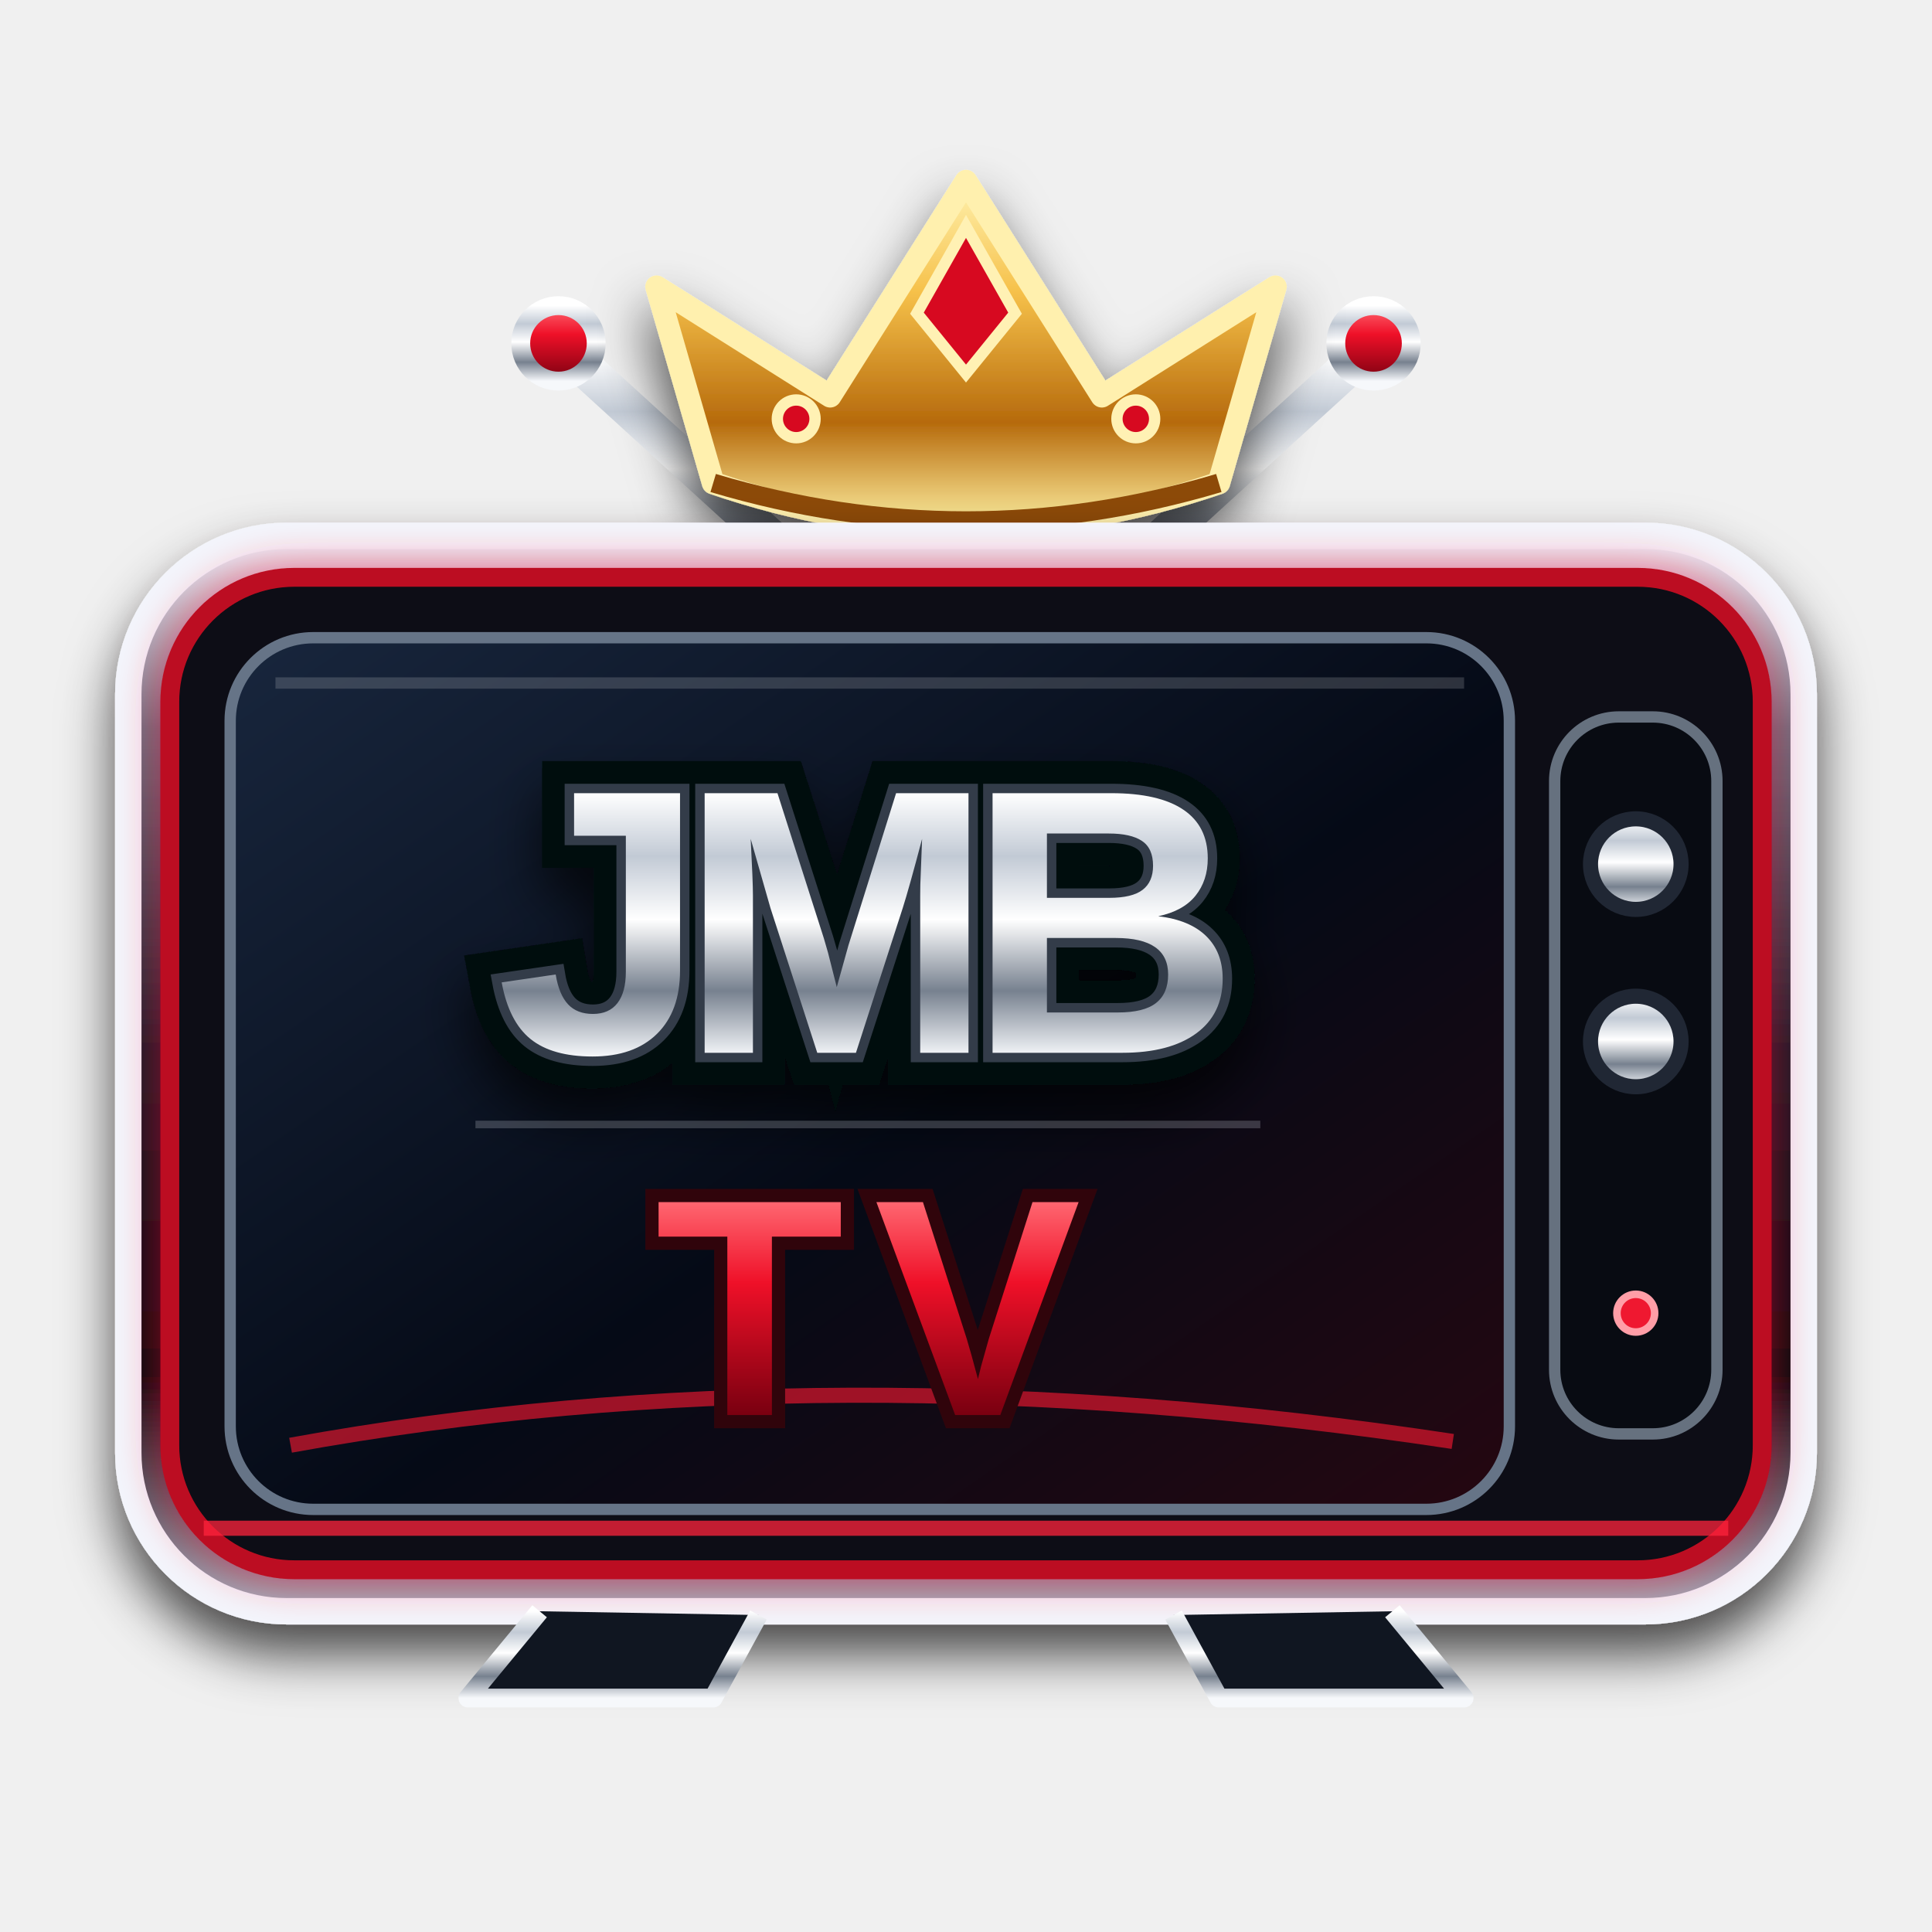
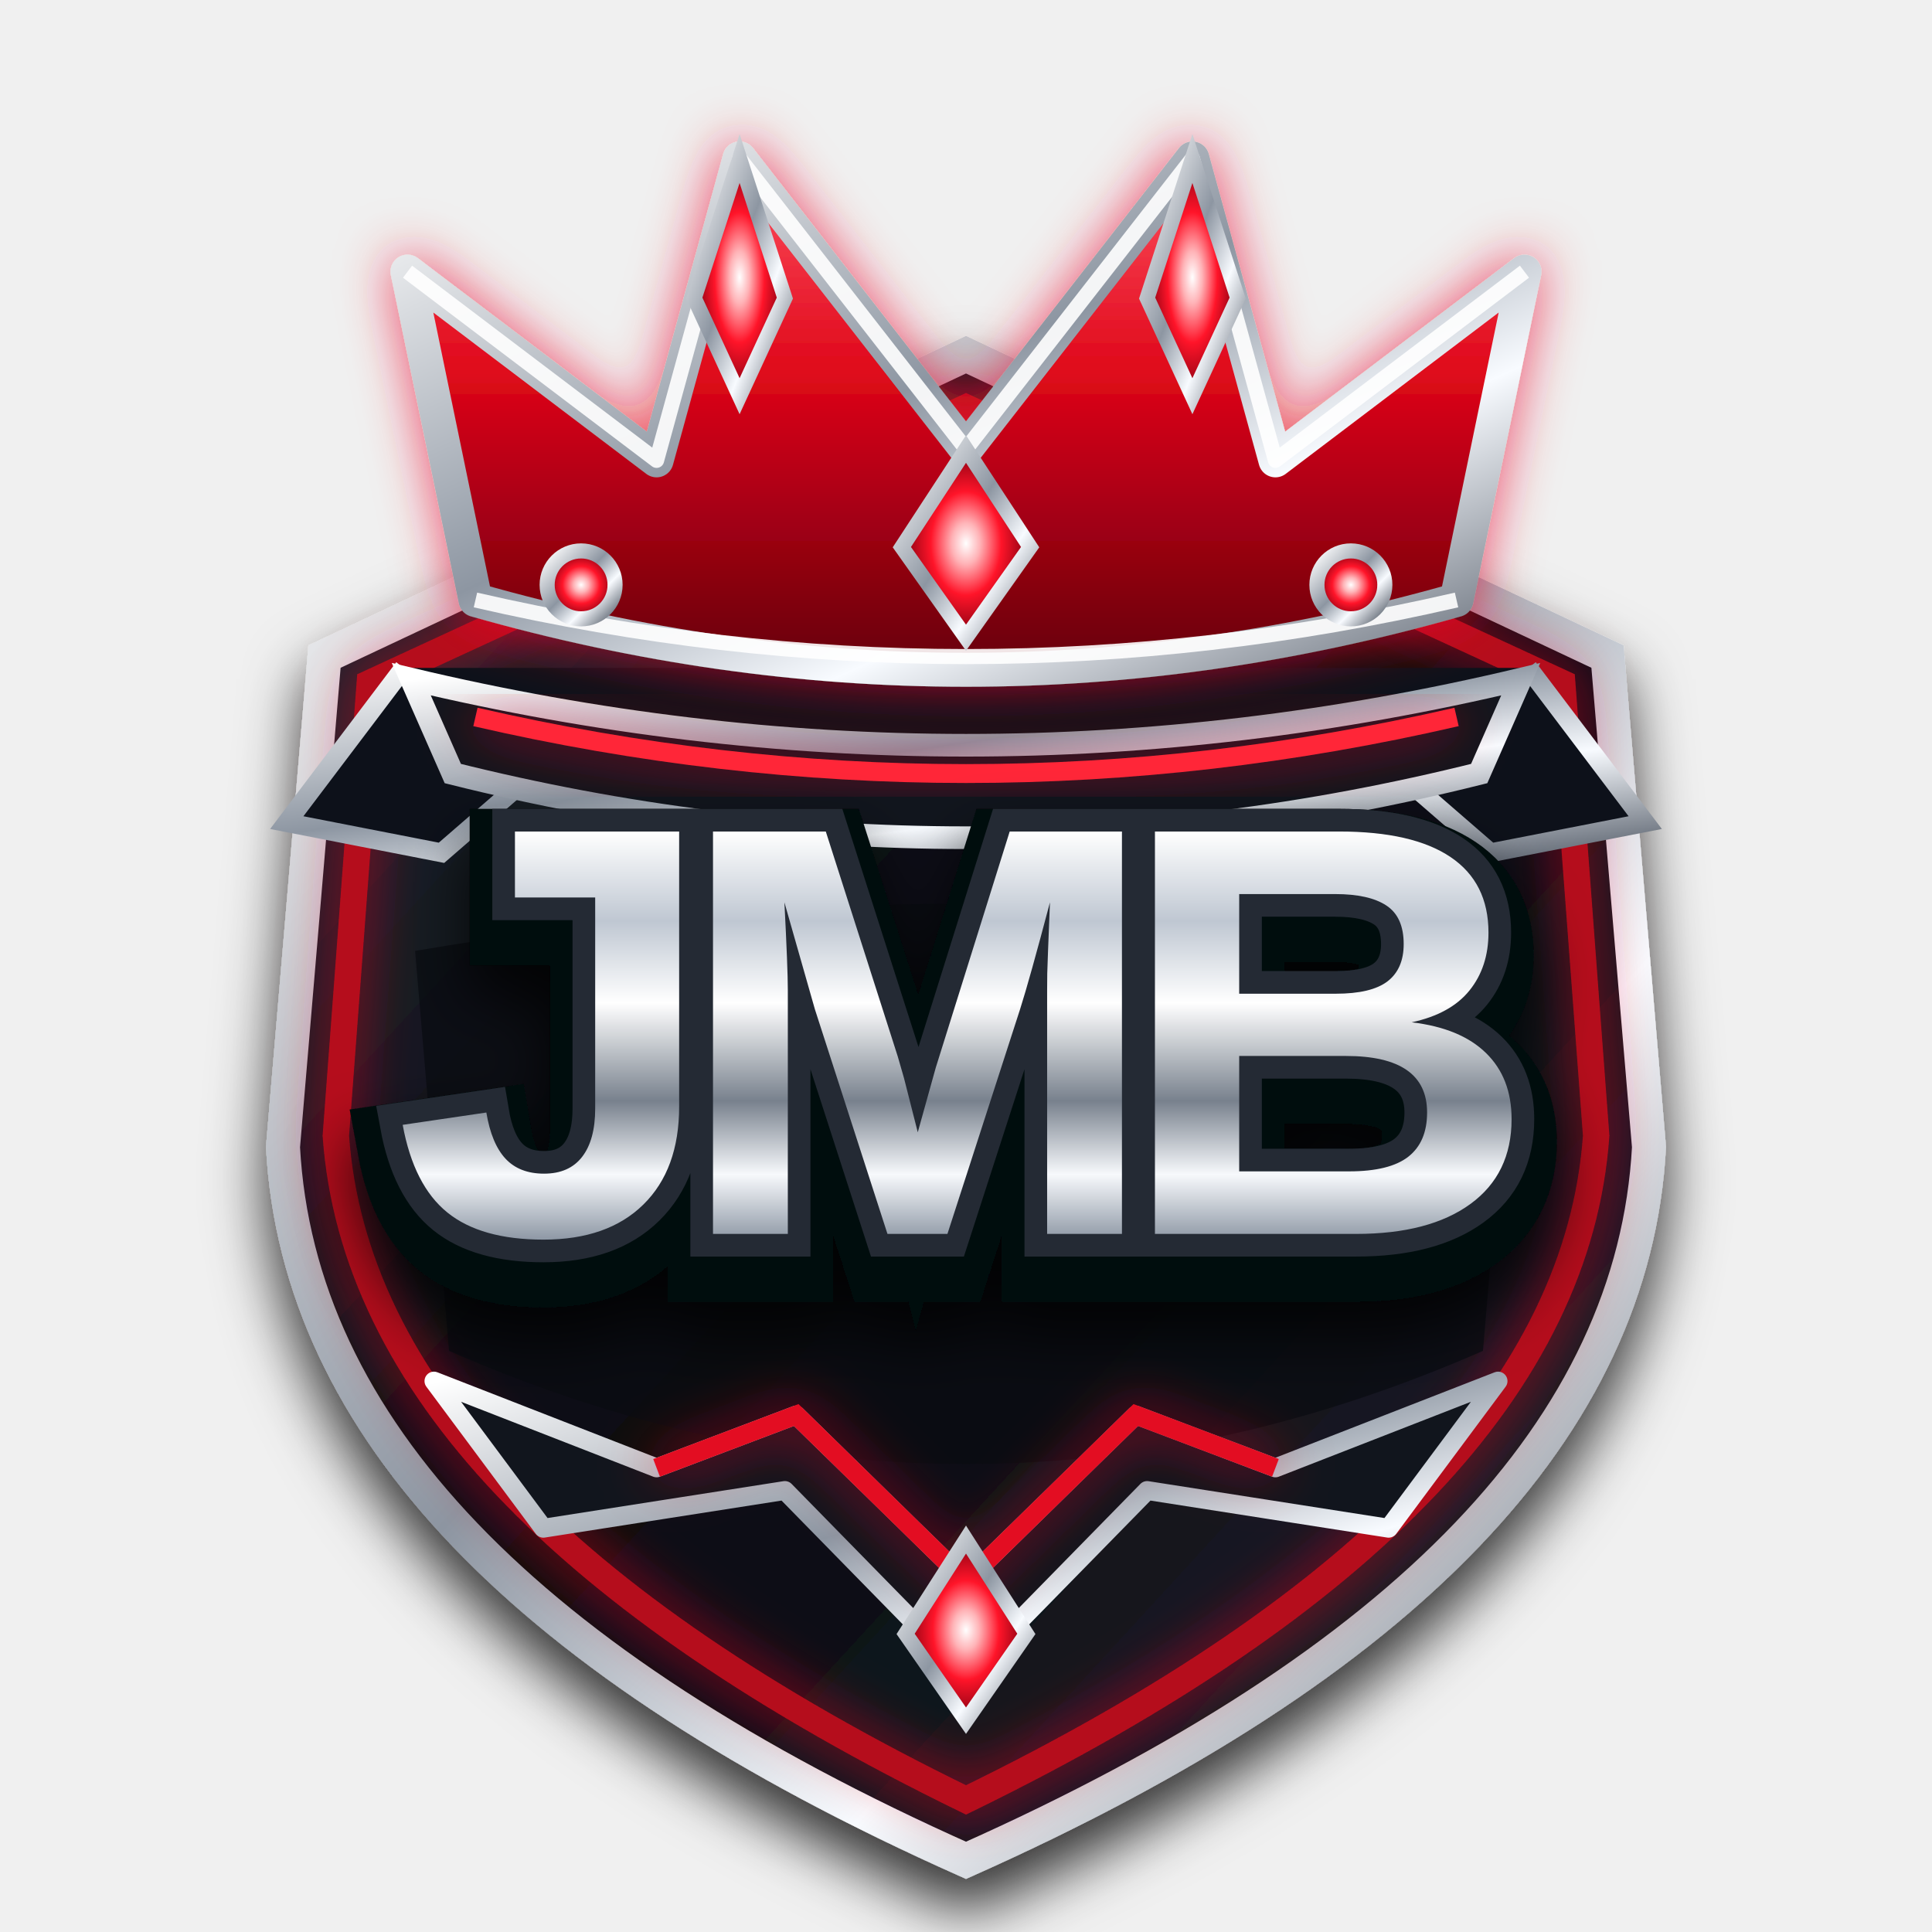
<svg xmlns="http://www.w3.org/2000/svg" viewBox="0 0 512 512" role="img" aria-labelledby="title desc">
  <defs>
-     <linearGradient id="shell" x1="0" y1="0" x2="0" y2="1">
-       <stop stop-color="#f3f7ff" />
-       <stop offset=".18" stop-color="#6b7482" />
-       <stop offset=".48" stop-color="#171d28" />
-       <stop offset=".78" stop-color="#05070c" />
-       <stop offset="1" stop-color="#aab3c0" />
-     </linearGradient>
-     <linearGradient id="screen" x1="0" y1="0" x2="1" y2="1">
-       <stop stop-color="#18263d" />
-       <stop offset=".55" stop-color="#050a16" />
-       <stop offset="1" stop-color="#250711" />
+     <linearGradient id="shield" x1="0" y1="0" x2="1" y2="1">
+       <stop stop-color="#262b36" />
+       <stop offset=".5" stop-color="#080a10" />
+       <stop offset="1" stop-color="#202531" />
    </linearGradient>
    <linearGradient id="red" x1="0" y1="0" x2="0" y2="1">
-       <stop stop-color="#ff6670" />
-       <stop offset=".38" stop-color="#ef1028" />
-       <stop offset="1" stop-color="#790010" />
+       <stop stop-color="#ff5260" />
+       <stop offset=".42" stop-color="#df071a" />
+       <stop offset="1" stop-color="#65000b" />
    </linearGradient>
    <linearGradient id="chrome" x1="0" y1="0" x2="0" y2="1">
      <stop stop-color="#fff" />
-       <stop offset=".24" stop-color="#c2cad5" />
-       <stop offset=".48" stop-color="#fff" />
-       <stop offset=".75" stop-color="#77818f" />
-       <stop offset="1" stop-color="#f6f8fb" />
+       <stop offset=".22" stop-color="#bfc7d2" />
+       <stop offset=".42" stop-color="#fff" />
+       <stop offset=".66" stop-color="#78818d" />
+       <stop offset=".84" stop-color="#f7f9fc" />
+       <stop offset="1" stop-color="#8e98a5" />
    </linearGradient>
-     <linearGradient id="gold" x1="0" y1="0" x2="0" y2="1">
-       <stop stop-color="#fff2b0" />
-       <stop offset=".32" stop-color="#f6c14a" />
-       <stop offset=".7" stop-color="#b66a0c" />
-       <stop offset="1" stop-color="#fff0a0" />
+     <linearGradient id="silver" x1="0" y1="0" x2="1" y2="1">
+       <stop stop-color="#fff" />
+       <stop offset=".45" stop-color="#8d96a2" />
+       <stop offset=".7" stop-color="#f8fbff" />
+       <stop offset="1" stop-color="#59616d" />
    </linearGradient>
-     <filter id="shadow" x="-30%" y="-30%" width="160%" height="170%">
-       <feDropShadow dx="0" dy="8" stdDeviation="7" flood-color="#000" flood-opacity=".7" />
-     </filter>
-     <filter id="redglow" x="-40%" y="-40%" width="180%" height="180%">
-       <feGaussianBlur stdDeviation="6" result="b" />
-       <feFlood flood-color="#ff1832" flood-opacity=".55" />
-       <feComposite in2="b" operator="in" />
+     <radialGradient id="gem">
+       <stop stop-color="#fff" />
+       <stop offset=".22" stop-color="#ffb3b7" />
+       <stop offset=".55" stop-color="#ff1429" />
+       <stop offset="1" stop-color="#7e0010" />
+     </radialGradient>
+     <filter id="glow" x="-40%" y="-40%" width="180%" height="180%">
+       <feGaussianBlur stdDeviation="7" result="blur" />
+       <feFlood flood-color="#ef1028" flood-opacity=".7" />
+       <feComposite in2="blur" operator="in" />
      <feMerge>
        <feMergeNode />
        <feMergeNode in="SourceGraphic" />
      </feMerge>
    </filter>
+     <filter id="shadow" x="-30%" y="-30%" width="160%" height="170%">
+       <feDropShadow dx="0" dy="9" stdDeviation="8" flood-color="#000" flood-opacity=".8" />
+     </filter>
  </defs>
-   <g fill="none" stroke="url(#chrome)" stroke-width="10" stroke-linecap="round">
-     <path d="M220 157 151 94" />
-     <path d="M292 157 361 94" />
+   <path d="M256 94 426 174 437 304Q431 415 256 493 81 415 75 304L86 174Z" fill="url(#shield)" stroke="url(#silver)" stroke-width="9" filter="url(#shadow)" />
+   <path d="M256 108 414 181 423 301Q416 399 256 477 96 399 89 301L98 181Z" fill="none" stroke="#b5091b" stroke-width="7" filter="url(#glow)" />
+   <path d="M107 177 76 218 117 226 147 200 171 224 192 207 209 226 256 214 303 226 320 207 341 224 365 200 395 226 436 218 405 177" fill="#0d111a" stroke="url(#silver)" stroke-width="5" />
+   <path d="M126 159 108 72 174 122 196 42 256 119 316 42 338 122 404 72 386 159Q256 196 126 159Z" fill="url(#red)" stroke="url(#silver)" stroke-width="9" stroke-linejoin="round" filter="url(#glow)" />
+   <path d="M126 159Q256 189 386 159M108 72 174 122 196 42 256 119 316 42 338 122 404 72" fill="none" stroke="#fff" stroke-width="4" stroke-linejoin="round" opacity=".9" />
+   <path d="M109 180Q256 215 403 180L392 205Q256 239 120 205Z" fill="#11151d" stroke="url(#silver)" stroke-width="6" />
+   <path d="M126 190Q256 220 386 190" fill="none" stroke="#ff2638" stroke-width="5" filter="url(#glow)" />
+   <g fill="url(#gem)" stroke="url(#silver)" stroke-width="4">
+     <path d="M196 42 208 79 196 105 184 79Z" />
+     <path d="M316 42 328 79 316 105 304 79Z" />
+     <path d="M256 119 273 145 256 169 239 145Z" />
+     <circle cx="154" cy="155" r="9" />
+     <circle cx="358" cy="155" r="9" />
  </g>
-   <g fill="url(#red)" stroke="url(#chrome)" stroke-width="5">
-     <circle cx="148" cy="91" r="10" />
-     <circle cx="364" cy="91" r="10" />
-   </g>
-   <path d="M189 128 174 76 220 105 256 48 292 105 338 76 323 128Q256 151 189 128Z" fill="url(#gold)" stroke="#fff0ae" stroke-width="6" stroke-linejoin="round" filter="url(#shadow)" />
-   <path d="M189 128Q256 148 323 128" stroke="#8d4a08" stroke-width="5" fill="none" />
-   <g fill="#d70920" stroke="#fff1b4" stroke-width="3">
-     <path d="M256 60 269 83 256 99 243 83Z" />
-     <circle cx="211" cy="111" r="5" />
-     <circle cx="301" cy="111" r="5" />
-   </g>
-   <rect x="34" y="142" width="444" height="285" rx="42" fill="url(#shell)" stroke="#f3f6fd" stroke-width="7" filter="url(#shadow)" />
-   <rect x="45" y="153" width="422" height="263" rx="33" fill="#080b12" stroke="#bc0c21" stroke-width="5" filter="url(#redglow)" />
-   <rect x="61" y="169" width="339" height="231" rx="22" fill="url(#screen)" stroke="#667487" stroke-width="3" />
-   <path d="M73 181H388" stroke="#fff" stroke-opacity=".16" stroke-width="3" />
-   <path d="M77 383Q220 357 385 382" fill="none" stroke="#ed1830" stroke-opacity=".65" stroke-width="4" />
-   <text x="230" y="279" text-anchor="middle" font-family="Arial Black,Impact,Arial,sans-serif" font-size="100" font-weight="900" letter-spacing="-7" fill="#05070b" stroke="#05070b" stroke-width="17" paint-order="stroke" filter="url(#shadow)">JMB</text>
-   <text x="230" y="279" text-anchor="middle" font-family="Arial Black,Impact,Arial,sans-serif" font-size="100" font-weight="900" letter-spacing="-7" fill="url(#chrome)" stroke="#333c49" stroke-width="5" paint-order="stroke fill">JMB</text>
-   <path d="M126 298H334" stroke="#f2f6ff" stroke-opacity=".2" stroke-width="2" />
-   <text x="230" y="375" text-anchor="middle" font-family="Arial Black,Impact,Arial,sans-serif" font-size="82" font-weight="900" letter-spacing="8" fill="url(#red)" stroke="#30040b" stroke-width="7" paint-order="stroke fill">TV</text>
-   <rect x="412" y="190" width="43" height="190" rx="17" fill="#080b12" stroke="#66717f" stroke-width="3" />
-   <circle cx="433.5" cy="229" r="12" fill="url(#chrome)" stroke="#202734" stroke-width="4" />
-   <circle cx="433.5" cy="276" r="12" fill="url(#chrome)" stroke="#202734" stroke-width="4" />
-   <circle cx="433.5" cy="348" r="5" fill="#ef1830" stroke="#ff9ea7" stroke-width="2" />
-   <path d="M143 427 124 450H189L201 428M369 427 388 450H323L311 428" fill="#101621" stroke="url(#chrome)" stroke-width="5" stroke-linejoin="round" />
-   <path d="M54 405H458" stroke="#ff233b" stroke-opacity=".75" stroke-width="4" />
+   <path d="M110 252Q256 227 402 252L393 358Q256 418 119 358Z" fill="#090b11" opacity=".72" />
+   <text x="256" y="333" text-anchor="middle" font-family="Arial Black,Impact,Arial,sans-serif" font-size="155" font-weight="900" letter-spacing="-12" fill="#05070b" stroke="#05070b" stroke-width="24" paint-order="stroke" filter="url(#shadow)">JMB</text>
+   <text x="256" y="327" text-anchor="middle" font-family="Arial Black,Impact,Arial,sans-serif" font-size="155" font-weight="900" letter-spacing="-12" fill="url(#chrome)" stroke="#242a34" stroke-width="12" paint-order="stroke fill">JMB</text>
+   <path d="M115 366 174 389 211 375 256 419 301 375 338 389 397 366 368 405 304 395 256 444 208 395 144 405Z" fill="#11151d" stroke="url(#silver)" stroke-width="5" stroke-linejoin="round" />
+   <path d="M174 389 211 375 256 419 301 375 338 389" fill="none" stroke="#e30c21" stroke-width="5" filter="url(#glow)" />
+   <path d="M256 408 272 433 256 456 240 433Z" fill="url(#gem)" stroke="url(#silver)" stroke-width="4" />
</svg>
